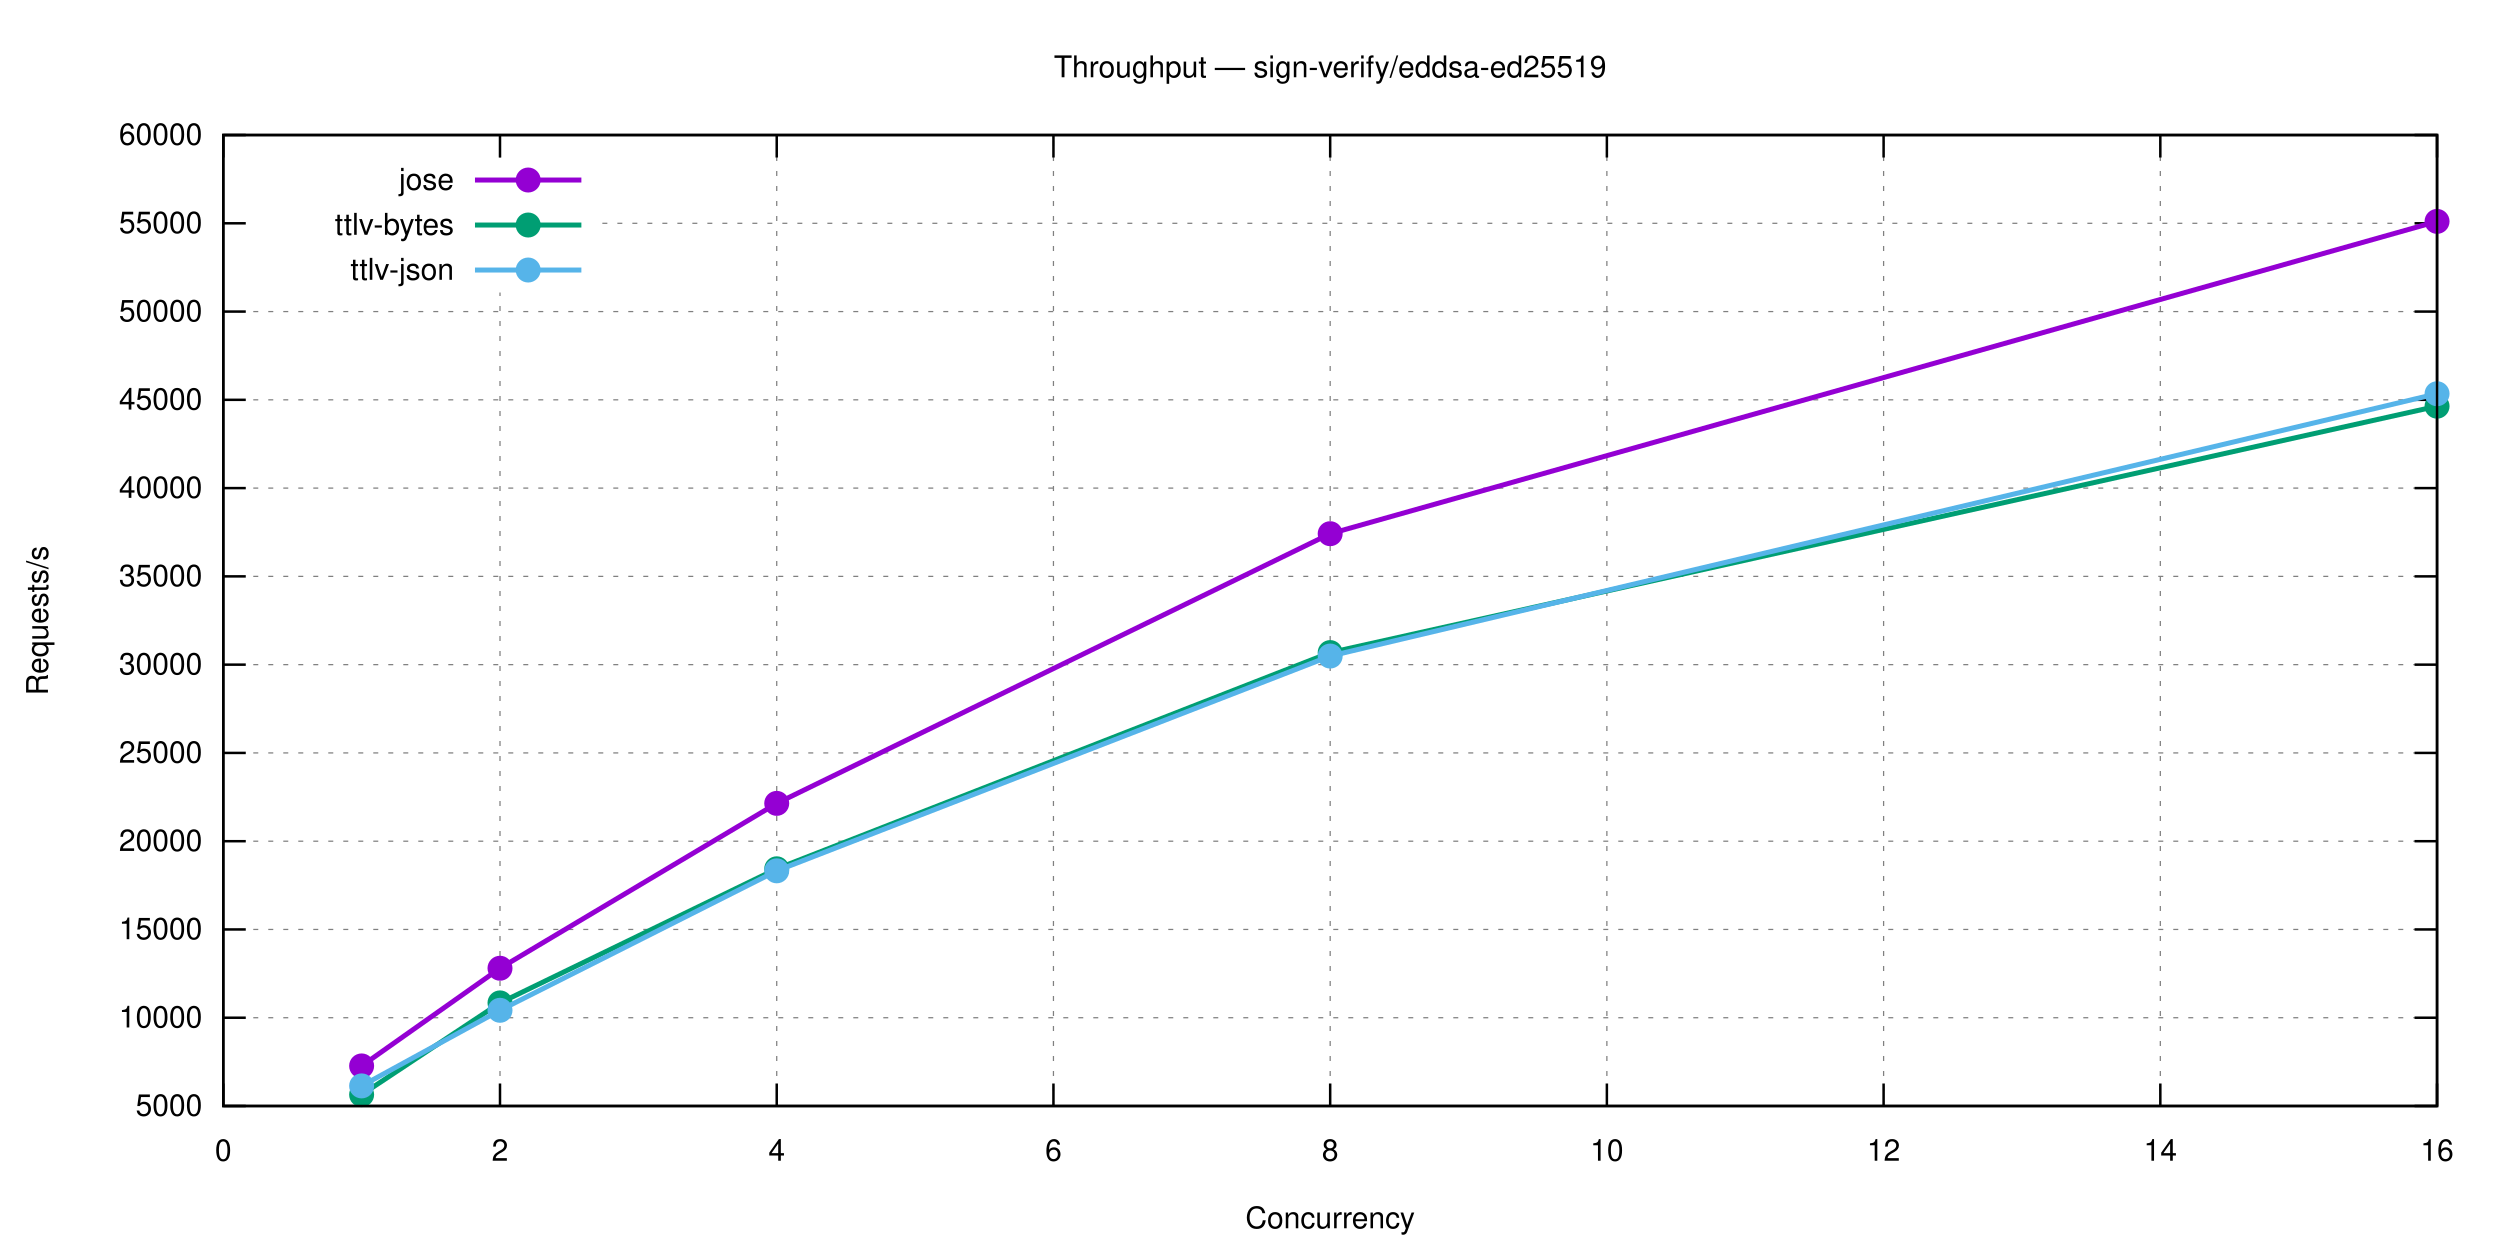
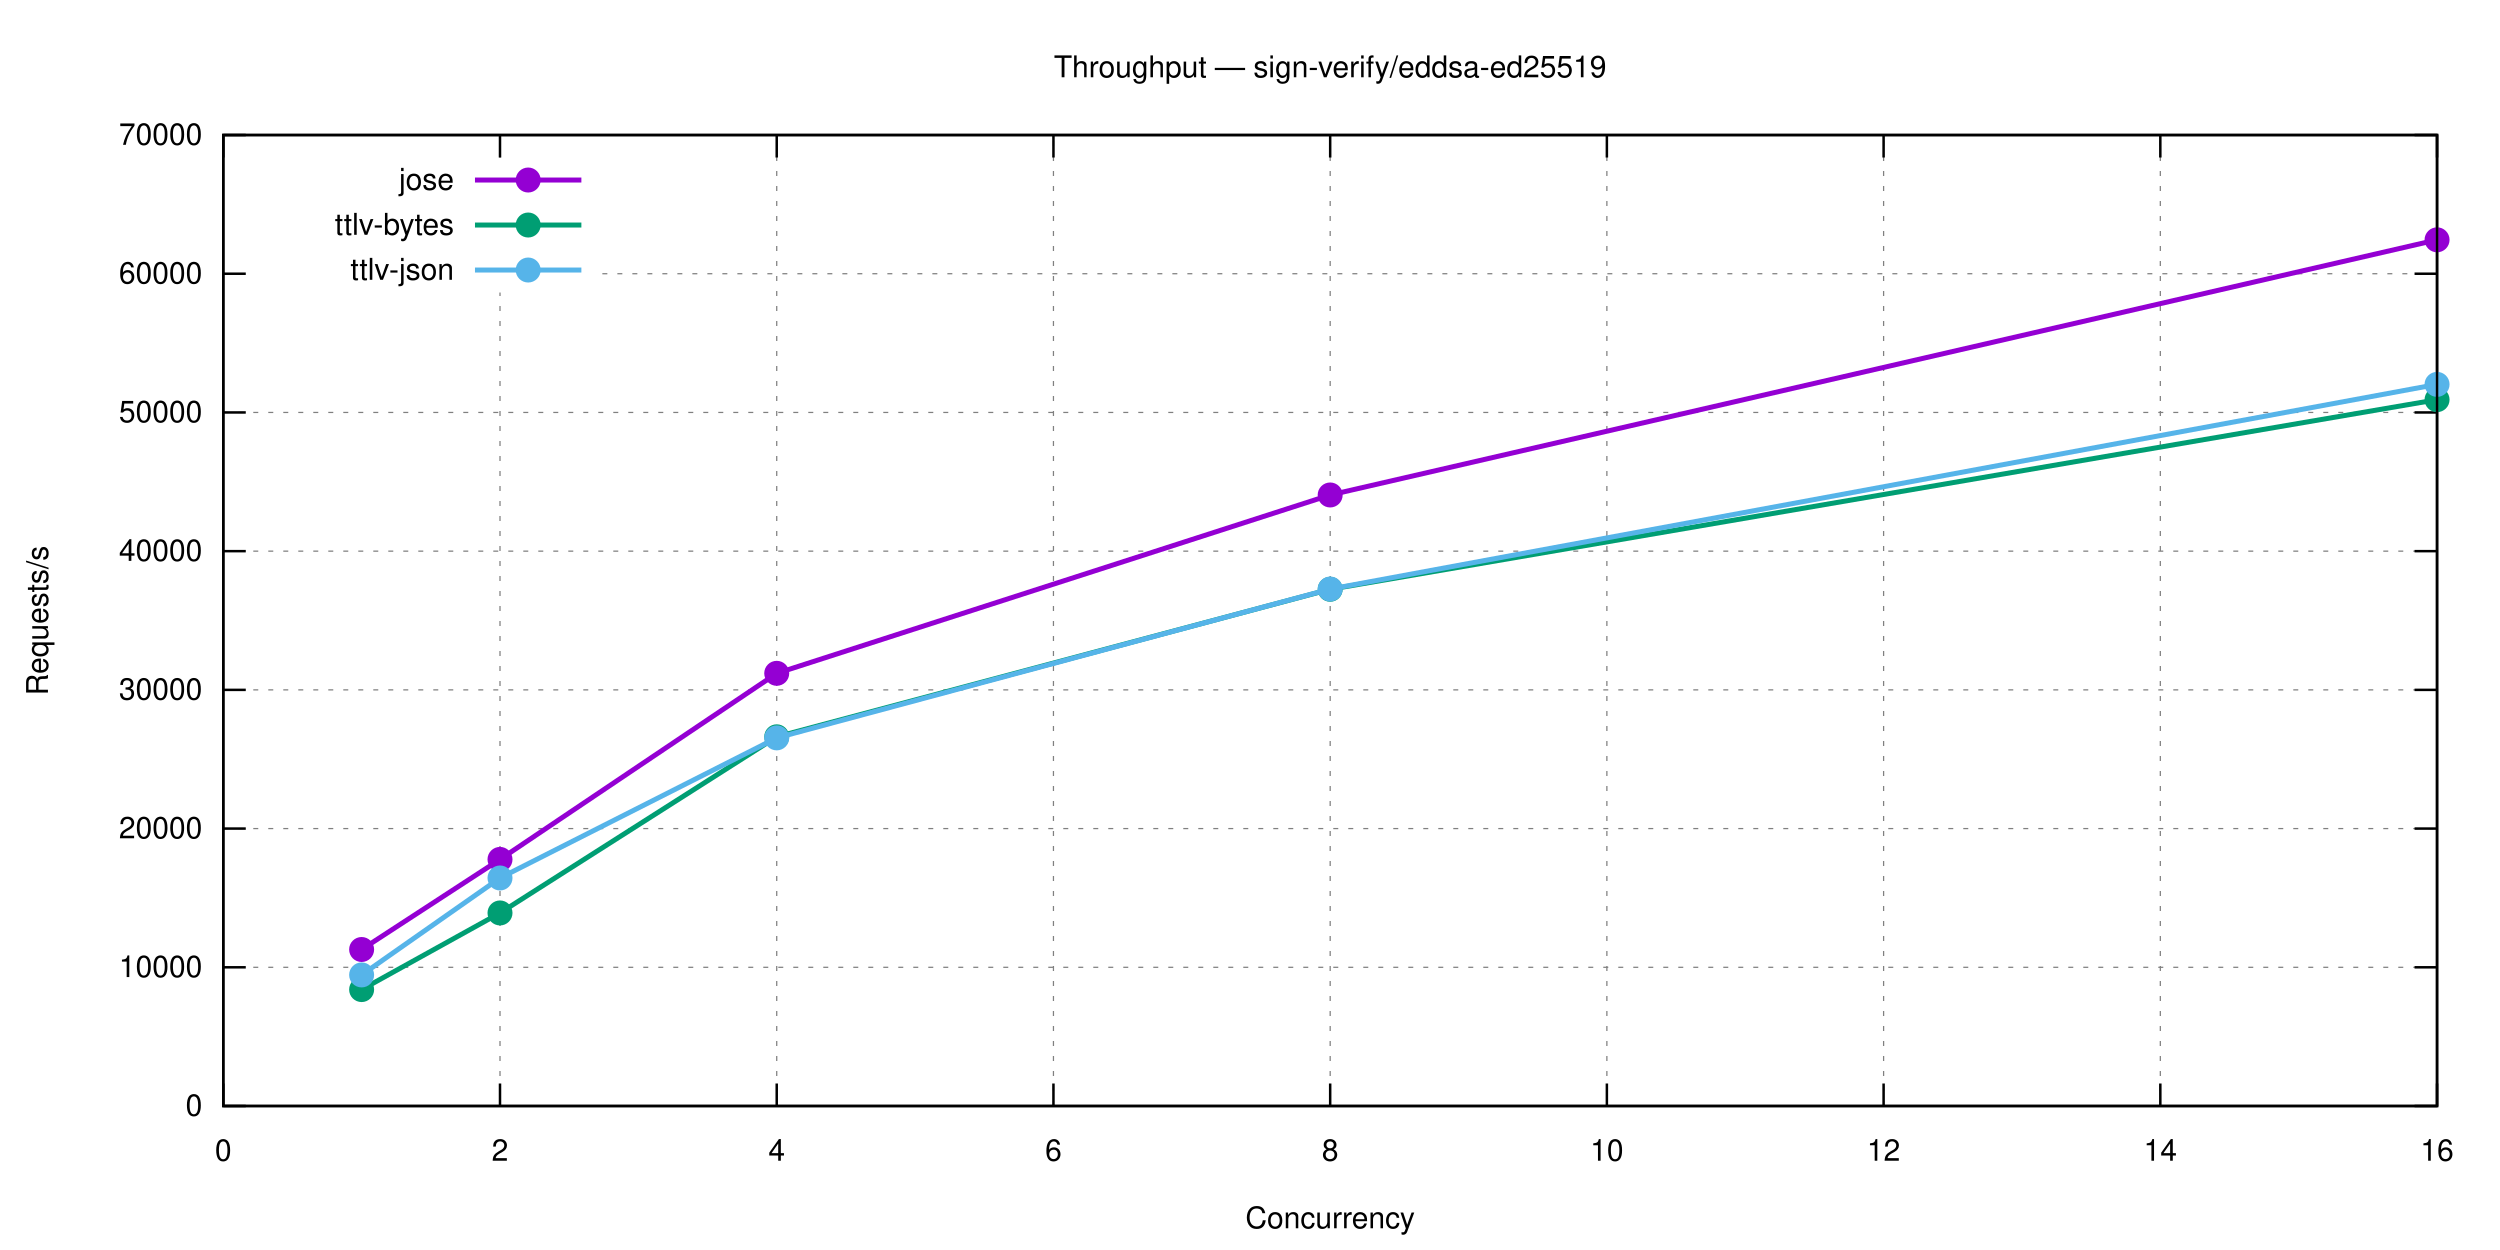
<svg xmlns="http://www.w3.org/2000/svg" xmlns:xlink="http://www.w3.org/1999/xlink" width="1000" height="500" viewBox="0 0 1000 500">
  <g id="gnuplot_canvas">
    <rect x="0" y="0" width="1000" height="500" fill="none" />
    <defs>
      <circle id="gpDot" r="0.5" stroke-width="0.5" stroke="currentColor" />
      <path id="gpPt0" stroke-width="0.222" stroke="currentColor" d="M-1,0 h2 M0,-1 v2" />
      <path id="gpPt1" stroke-width="0.222" stroke="currentColor" d="M-1,-1 L1,1 M1,-1 L-1,1" />
      <path id="gpPt2" stroke-width="0.222" stroke="currentColor" d="M-1,0 L1,0 M0,-1 L0,1 M-1,-1 L1,1 M-1,1 L1,-1" />
      <rect id="gpPt3" stroke-width="0.222" stroke="currentColor" x="-1" y="-1" width="2" height="2" />
      <rect id="gpPt4" stroke-width="0.222" stroke="currentColor" fill="currentColor" x="-1" y="-1" width="2" height="2" />
      <circle id="gpPt5" stroke-width="0.222" stroke="currentColor" cx="0" cy="0" r="1" />
      <use xlink:href="#gpPt5" id="gpPt6" fill="currentColor" stroke="none" />
      <path id="gpPt7" stroke-width="0.222" stroke="currentColor" d="M0,-1.33 L-1.33,0.67 L1.33,0.67 z" />
      <use xlink:href="#gpPt7" id="gpPt8" fill="currentColor" stroke="none" />
      <use xlink:href="#gpPt7" id="gpPt9" stroke="currentColor" transform="rotate(180)" />
      <use xlink:href="#gpPt9" id="gpPt10" fill="currentColor" stroke="none" />
      <use xlink:href="#gpPt3" id="gpPt11" stroke="currentColor" transform="rotate(45)" />
      <use xlink:href="#gpPt11" id="gpPt12" fill="currentColor" stroke="none" />
      <path id="gpPt13" stroke-width="0.222" stroke="currentColor" d="M0,1.330 L1.265,0.411 L0.782,-1.067 L-0.782,-1.076 L-1.265,0.411 z" />
      <use xlink:href="#gpPt13" id="gpPt14" fill="currentColor" stroke="none" />
      <filter id="textbox" filterUnits="objectBoundingBox" x="0" y="0" height="1" width="1">
        <feFlood flood-color="white" flood-opacity="1" result="bgnd" />
        <feComposite in="SourceGraphic" in2="bgnd" operator="atop" />
      </filter>
      <filter id="greybox" filterUnits="objectBoundingBox" x="0" y="0" height="1" width="1">
        <feFlood flood-color="lightgrey" flood-opacity="1" result="grey" />
        <feComposite in="SourceGraphic" in2="grey" operator="atop" />
      </filter>
    </defs>
    <g fill="none" color="white" stroke="currentColor" stroke-width="1.00" stroke-linecap="butt" stroke-linejoin="miter">
</g>
    <g fill="none" color="black" stroke="currentColor" stroke-width="1.00" stroke-linecap="butt" stroke-linejoin="miter">
</g>
    <g fill="none" color="black" stroke="black" stroke-width="0.50" stroke-linecap="butt" stroke-linejoin="miter">
</g>
    <g fill="none" color="gray" stroke="currentColor" stroke-width="0.50" stroke-linecap="butt" stroke-linejoin="miter">
      <path stroke="gray" stroke-dasharray="2,4" class="gridline" d="M89.31,442.40 L974.82,442.40  " />
    </g>
    <g fill="none" color="gray" stroke="gray" stroke-width="1.00" stroke-linecap="butt" stroke-linejoin="miter">
</g>
    <g fill="none" color="black" stroke="currentColor" stroke-width="1.00" stroke-linecap="butt" stroke-linejoin="miter">
      <path stroke="black" d="M89.31,442.40 L98.31,442.40 M974.82,442.40 L965.82,442.40  " />
      <g transform="translate(80.92,446.30)" stroke="none" fill="black" font-family="Helvetica" font-size="12.00" text-anchor="end">
        <text>
-           <tspan font-family="Helvetica"> 5000</tspan>
-         </text>
-       </g>
-     </g>
-     <g fill="none" color="black" stroke="currentColor" stroke-width="1.00" stroke-linecap="butt" stroke-linejoin="miter">
- </g>
-     <g fill="none" color="black" stroke="black" stroke-width="0.50" stroke-linecap="butt" stroke-linejoin="miter">
- </g>
-     <g fill="none" color="gray" stroke="currentColor" stroke-width="0.50" stroke-linecap="butt" stroke-linejoin="miter">
-       <path stroke="gray" stroke-dasharray="2,4" class="gridline" d="M89.31,407.09 L974.82,407.09  " />
-     </g>
-     <g fill="none" color="gray" stroke="gray" stroke-width="1.00" stroke-linecap="butt" stroke-linejoin="miter">
- </g>
-     <g fill="none" color="black" stroke="currentColor" stroke-width="1.00" stroke-linecap="butt" stroke-linejoin="miter">
-       <path stroke="black" d="M89.31,407.09 L98.31,407.09 M974.82,407.09 L965.82,407.09  " />
-       <g transform="translate(80.92,410.99)" stroke="none" fill="black" font-family="Helvetica" font-size="12.00" text-anchor="end">
+           <tspan font-family="Helvetica"> 0</tspan>
+         </text>
+       </g>
+     </g>
+     <g fill="none" color="black" stroke="currentColor" stroke-width="1.00" stroke-linecap="butt" stroke-linejoin="miter">
+ </g>
+     <g fill="none" color="black" stroke="black" stroke-width="0.50" stroke-linecap="butt" stroke-linejoin="miter">
+ </g>
+     <g fill="none" color="gray" stroke="currentColor" stroke-width="0.50" stroke-linecap="butt" stroke-linejoin="miter">
+       <path stroke="gray" stroke-dasharray="2,4" class="gridline" d="M89.31,386.92 L974.82,386.92  " />
+     </g>
+     <g fill="none" color="gray" stroke="gray" stroke-width="1.00" stroke-linecap="butt" stroke-linejoin="miter">
+ </g>
+     <g fill="none" color="black" stroke="currentColor" stroke-width="1.00" stroke-linecap="butt" stroke-linejoin="miter">
+       <path stroke="black" d="M89.31,386.92 L98.31,386.92 M974.82,386.92 L965.82,386.92  " />
+       <g transform="translate(80.92,390.82)" stroke="none" fill="black" font-family="Helvetica" font-size="12.00" text-anchor="end">
        <text>
          <tspan font-family="Helvetica"> 10000</tspan>
        </text>
      </g>
    </g>
    <g fill="none" color="black" stroke="currentColor" stroke-width="1.00" stroke-linecap="butt" stroke-linejoin="miter">
</g>
    <g fill="none" color="black" stroke="black" stroke-width="0.50" stroke-linecap="butt" stroke-linejoin="miter">
</g>
    <g fill="none" color="gray" stroke="currentColor" stroke-width="0.50" stroke-linecap="butt" stroke-linejoin="miter">
-       <path stroke="gray" stroke-dasharray="2,4" class="gridline" d="M89.31,371.78 L974.82,371.78  " />
-     </g>
-     <g fill="none" color="gray" stroke="gray" stroke-width="1.00" stroke-linecap="butt" stroke-linejoin="miter">
- </g>
-     <g fill="none" color="black" stroke="currentColor" stroke-width="1.00" stroke-linecap="butt" stroke-linejoin="miter">
-       <path stroke="black" d="M89.31,371.78 L98.31,371.78 M974.82,371.78 L965.82,371.78  " />
-       <g transform="translate(80.92,375.68)" stroke="none" fill="black" font-family="Helvetica" font-size="12.00" text-anchor="end">
-         <text>
-           <tspan font-family="Helvetica"> 15000</tspan>
-         </text>
-       </g>
-     </g>
-     <g fill="none" color="black" stroke="currentColor" stroke-width="1.00" stroke-linecap="butt" stroke-linejoin="miter">
- </g>
-     <g fill="none" color="black" stroke="black" stroke-width="0.50" stroke-linecap="butt" stroke-linejoin="miter">
- </g>
-     <g fill="none" color="gray" stroke="currentColor" stroke-width="0.50" stroke-linecap="butt" stroke-linejoin="miter">
-       <path stroke="gray" stroke-dasharray="2,4" class="gridline" d="M89.31,336.48 L974.82,336.48  " />
-     </g>
-     <g fill="none" color="gray" stroke="gray" stroke-width="1.00" stroke-linecap="butt" stroke-linejoin="miter">
- </g>
-     <g fill="none" color="black" stroke="currentColor" stroke-width="1.00" stroke-linecap="butt" stroke-linejoin="miter">
-       <path stroke="black" d="M89.31,336.48 L98.31,336.48 M974.82,336.48 L965.82,336.48  " />
-       <g transform="translate(80.92,340.38)" stroke="none" fill="black" font-family="Helvetica" font-size="12.00" text-anchor="end">
+       <path stroke="gray" stroke-dasharray="2,4" class="gridline" d="M89.31,331.43 L974.82,331.43  " />
+     </g>
+     <g fill="none" color="gray" stroke="gray" stroke-width="1.00" stroke-linecap="butt" stroke-linejoin="miter">
+ </g>
+     <g fill="none" color="black" stroke="currentColor" stroke-width="1.00" stroke-linecap="butt" stroke-linejoin="miter">
+       <path stroke="black" d="M89.31,331.43 L98.31,331.43 M974.82,331.43 L965.82,331.43  " />
+       <g transform="translate(80.92,335.33)" stroke="none" fill="black" font-family="Helvetica" font-size="12.00" text-anchor="end">
        <text>
          <tspan font-family="Helvetica"> 20000</tspan>
        </text>
      </g>
    </g>
    <g fill="none" color="black" stroke="currentColor" stroke-width="1.00" stroke-linecap="butt" stroke-linejoin="miter">
</g>
    <g fill="none" color="black" stroke="black" stroke-width="0.50" stroke-linecap="butt" stroke-linejoin="miter">
</g>
    <g fill="none" color="gray" stroke="currentColor" stroke-width="0.50" stroke-linecap="butt" stroke-linejoin="miter">
-       <path stroke="gray" stroke-dasharray="2,4" class="gridline" d="M89.31,301.17 L974.82,301.17  " />
-     </g>
-     <g fill="none" color="gray" stroke="gray" stroke-width="1.00" stroke-linecap="butt" stroke-linejoin="miter">
- </g>
-     <g fill="none" color="black" stroke="currentColor" stroke-width="1.00" stroke-linecap="butt" stroke-linejoin="miter">
-       <path stroke="black" d="M89.31,301.17 L98.31,301.17 M974.82,301.17 L965.82,301.17  " />
-       <g transform="translate(80.92,305.07)" stroke="none" fill="black" font-family="Helvetica" font-size="12.00" text-anchor="end">
-         <text>
-           <tspan font-family="Helvetica"> 25000</tspan>
-         </text>
-       </g>
-     </g>
-     <g fill="none" color="black" stroke="currentColor" stroke-width="1.00" stroke-linecap="butt" stroke-linejoin="miter">
- </g>
-     <g fill="none" color="black" stroke="black" stroke-width="0.50" stroke-linecap="butt" stroke-linejoin="miter">
- </g>
-     <g fill="none" color="gray" stroke="currentColor" stroke-width="0.50" stroke-linecap="butt" stroke-linejoin="miter">
-       <path stroke="gray" stroke-dasharray="2,4" class="gridline" d="M89.31,265.86 L974.82,265.86  " />
-     </g>
-     <g fill="none" color="gray" stroke="gray" stroke-width="1.00" stroke-linecap="butt" stroke-linejoin="miter">
- </g>
-     <g fill="none" color="black" stroke="currentColor" stroke-width="1.00" stroke-linecap="butt" stroke-linejoin="miter">
-       <path stroke="black" d="M89.31,265.86 L98.31,265.86 M974.82,265.86 L965.82,265.86  " />
-       <g transform="translate(80.92,269.76)" stroke="none" fill="black" font-family="Helvetica" font-size="12.00" text-anchor="end">
+       <path stroke="gray" stroke-dasharray="2,4" class="gridline" d="M89.31,275.95 L974.82,275.95  " />
+     </g>
+     <g fill="none" color="gray" stroke="gray" stroke-width="1.00" stroke-linecap="butt" stroke-linejoin="miter">
+ </g>
+     <g fill="none" color="black" stroke="currentColor" stroke-width="1.00" stroke-linecap="butt" stroke-linejoin="miter">
+       <path stroke="black" d="M89.31,275.95 L98.31,275.95 M974.82,275.95 L965.82,275.95  " />
+       <g transform="translate(80.92,279.85)" stroke="none" fill="black" font-family="Helvetica" font-size="12.00" text-anchor="end">
        <text>
          <tspan font-family="Helvetica"> 30000</tspan>
        </text>
      </g>
    </g>
    <g fill="none" color="black" stroke="currentColor" stroke-width="1.00" stroke-linecap="butt" stroke-linejoin="miter">
</g>
    <g fill="none" color="black" stroke="black" stroke-width="0.50" stroke-linecap="butt" stroke-linejoin="miter">
</g>
    <g fill="none" color="gray" stroke="currentColor" stroke-width="0.50" stroke-linecap="butt" stroke-linejoin="miter">
-       <path stroke="gray" stroke-dasharray="2,4" class="gridline" d="M89.31,230.55 L974.82,230.55  " />
-     </g>
-     <g fill="none" color="gray" stroke="gray" stroke-width="1.00" stroke-linecap="butt" stroke-linejoin="miter">
- </g>
-     <g fill="none" color="black" stroke="currentColor" stroke-width="1.00" stroke-linecap="butt" stroke-linejoin="miter">
-       <path stroke="black" d="M89.31,230.55 L98.31,230.55 M974.82,230.55 L965.82,230.55  " />
-       <g transform="translate(80.92,234.45)" stroke="none" fill="black" font-family="Helvetica" font-size="12.00" text-anchor="end">
-         <text>
-           <tspan font-family="Helvetica"> 35000</tspan>
-         </text>
-       </g>
-     </g>
-     <g fill="none" color="black" stroke="currentColor" stroke-width="1.00" stroke-linecap="butt" stroke-linejoin="miter">
- </g>
-     <g fill="none" color="black" stroke="black" stroke-width="0.50" stroke-linecap="butt" stroke-linejoin="miter">
- </g>
-     <g fill="none" color="gray" stroke="currentColor" stroke-width="0.50" stroke-linecap="butt" stroke-linejoin="miter">
-       <path stroke="gray" stroke-dasharray="2,4" class="gridline" d="M89.31,195.24 L974.82,195.24  " />
-     </g>
-     <g fill="none" color="gray" stroke="gray" stroke-width="1.00" stroke-linecap="butt" stroke-linejoin="miter">
- </g>
-     <g fill="none" color="black" stroke="currentColor" stroke-width="1.00" stroke-linecap="butt" stroke-linejoin="miter">
-       <path stroke="black" d="M89.31,195.24 L98.31,195.24 M974.82,195.24 L965.82,195.24  " />
-       <g transform="translate(80.92,199.14)" stroke="none" fill="black" font-family="Helvetica" font-size="12.00" text-anchor="end">
+       <path stroke="gray" stroke-dasharray="2,4" class="gridline" d="M89.31,220.46 L974.82,220.46  " />
+     </g>
+     <g fill="none" color="gray" stroke="gray" stroke-width="1.00" stroke-linecap="butt" stroke-linejoin="miter">
+ </g>
+     <g fill="none" color="black" stroke="currentColor" stroke-width="1.00" stroke-linecap="butt" stroke-linejoin="miter">
+       <path stroke="black" d="M89.31,220.46 L98.31,220.46 M974.82,220.46 L965.82,220.46  " />
+       <g transform="translate(80.92,224.36)" stroke="none" fill="black" font-family="Helvetica" font-size="12.00" text-anchor="end">
        <text>
          <tspan font-family="Helvetica"> 40000</tspan>
        </text>
      </g>
    </g>
    <g fill="none" color="black" stroke="currentColor" stroke-width="1.00" stroke-linecap="butt" stroke-linejoin="miter">
</g>
    <g fill="none" color="black" stroke="black" stroke-width="0.50" stroke-linecap="butt" stroke-linejoin="miter">
</g>
    <g fill="none" color="gray" stroke="currentColor" stroke-width="0.50" stroke-linecap="butt" stroke-linejoin="miter">
-       <path stroke="gray" stroke-dasharray="2,4" class="gridline" d="M89.31,159.93 L974.82,159.93  " />
-     </g>
-     <g fill="none" color="gray" stroke="gray" stroke-width="1.00" stroke-linecap="butt" stroke-linejoin="miter">
- </g>
-     <g fill="none" color="black" stroke="currentColor" stroke-width="1.00" stroke-linecap="butt" stroke-linejoin="miter">
-       <path stroke="black" d="M89.31,159.93 L98.31,159.93 M974.82,159.93 L965.82,159.93  " />
-       <g transform="translate(80.92,163.83)" stroke="none" fill="black" font-family="Helvetica" font-size="12.00" text-anchor="end">
-         <text>
-           <tspan font-family="Helvetica"> 45000</tspan>
-         </text>
-       </g>
-     </g>
-     <g fill="none" color="black" stroke="currentColor" stroke-width="1.00" stroke-linecap="butt" stroke-linejoin="miter">
- </g>
-     <g fill="none" color="black" stroke="black" stroke-width="0.50" stroke-linecap="butt" stroke-linejoin="miter">
- </g>
-     <g fill="none" color="gray" stroke="currentColor" stroke-width="0.50" stroke-linecap="butt" stroke-linejoin="miter">
-       <path stroke="gray" stroke-dasharray="2,4" class="gridline" d="M89.31,124.63 L974.82,124.63  " />
-     </g>
-     <g fill="none" color="gray" stroke="gray" stroke-width="1.00" stroke-linecap="butt" stroke-linejoin="miter">
- </g>
-     <g fill="none" color="black" stroke="currentColor" stroke-width="1.00" stroke-linecap="butt" stroke-linejoin="miter">
-       <path stroke="black" d="M89.31,124.63 L98.31,124.63 M974.82,124.63 L965.82,124.63  " />
-       <g transform="translate(80.92,128.53)" stroke="none" fill="black" font-family="Helvetica" font-size="12.00" text-anchor="end">
+       <path stroke="gray" stroke-dasharray="2,4" class="gridline" d="M89.31,164.98 L974.82,164.98  " />
+     </g>
+     <g fill="none" color="gray" stroke="gray" stroke-width="1.00" stroke-linecap="butt" stroke-linejoin="miter">
+ </g>
+     <g fill="none" color="black" stroke="currentColor" stroke-width="1.00" stroke-linecap="butt" stroke-linejoin="miter">
+       <path stroke="black" d="M89.31,164.98 L98.31,164.98 M974.82,164.98 L965.82,164.98  " />
+       <g transform="translate(80.92,168.88)" stroke="none" fill="black" font-family="Helvetica" font-size="12.00" text-anchor="end">
        <text>
          <tspan font-family="Helvetica"> 50000</tspan>
        </text>
      </g>
    </g>
    <g fill="none" color="black" stroke="currentColor" stroke-width="1.00" stroke-linecap="butt" stroke-linejoin="miter">
</g>
    <g fill="none" color="black" stroke="black" stroke-width="0.50" stroke-linecap="butt" stroke-linejoin="miter">
</g>
    <g fill="none" color="gray" stroke="currentColor" stroke-width="0.50" stroke-linecap="butt" stroke-linejoin="miter">
-       <path stroke="gray" stroke-dasharray="2,4" class="gridline" d="M89.31,89.32 L97.70,89.32 M240.94,89.32 L974.82,89.32  " />
-     </g>
-     <g fill="none" color="gray" stroke="gray" stroke-width="1.00" stroke-linecap="butt" stroke-linejoin="miter">
- </g>
-     <g fill="none" color="black" stroke="currentColor" stroke-width="1.00" stroke-linecap="butt" stroke-linejoin="miter">
-       <path stroke="black" d="M89.31,89.32 L98.31,89.32 M974.82,89.32 L965.82,89.32  " />
-       <g transform="translate(80.92,93.22)" stroke="none" fill="black" font-family="Helvetica" font-size="12.00" text-anchor="end">
-         <text>
-           <tspan font-family="Helvetica"> 55000</tspan>
+       <path stroke="gray" stroke-dasharray="2,4" class="gridline" d="M89.31,109.49 L97.70,109.49 M240.94,109.49 L974.82,109.49  " />
+     </g>
+     <g fill="none" color="gray" stroke="gray" stroke-width="1.00" stroke-linecap="butt" stroke-linejoin="miter">
+ </g>
+     <g fill="none" color="black" stroke="currentColor" stroke-width="1.00" stroke-linecap="butt" stroke-linejoin="miter">
+       <path stroke="black" d="M89.31,109.49 L98.31,109.49 M974.82,109.49 L965.82,109.49  " />
+       <g transform="translate(80.92,113.39)" stroke="none" fill="black" font-family="Helvetica" font-size="12.00" text-anchor="end">
+         <text>
+           <tspan font-family="Helvetica"> 60000</tspan>
        </text>
      </g>
    </g>
    <g fill="none" color="black" stroke="currentColor" stroke-width="1.00" stroke-linecap="butt" stroke-linejoin="miter">
</g>
    <g fill="none" color="black" stroke="black" stroke-width="0.50" stroke-linecap="butt" stroke-linejoin="miter">
</g>
    <g fill="none" color="gray" stroke="currentColor" stroke-width="0.50" stroke-linecap="butt" stroke-linejoin="miter">
      <path stroke="gray" stroke-dasharray="2,4" class="gridline" d="M89.31,54.01 L974.82,54.01  " />
    </g>
    <g fill="none" color="gray" stroke="gray" stroke-width="1.00" stroke-linecap="butt" stroke-linejoin="miter">
</g>
    <g fill="none" color="black" stroke="currentColor" stroke-width="1.00" stroke-linecap="butt" stroke-linejoin="miter">
      <path stroke="black" d="M89.31,54.01 L98.31,54.01 M974.82,54.01 L965.82,54.01  " />
      <g transform="translate(80.92,57.91)" stroke="none" fill="black" font-family="Helvetica" font-size="12.00" text-anchor="end">
        <text>
-           <tspan font-family="Helvetica"> 60000</tspan>
+           <tspan font-family="Helvetica"> 70000</tspan>
        </text>
      </g>
    </g>
    <g fill="none" color="black" stroke="currentColor" stroke-width="1.00" stroke-linecap="butt" stroke-linejoin="miter">
</g>
    <g fill="none" color="black" stroke="black" stroke-width="0.50" stroke-linecap="butt" stroke-linejoin="miter">
</g>
    <g fill="none" color="gray" stroke="currentColor" stroke-width="0.50" stroke-linecap="butt" stroke-linejoin="miter">
      <path stroke="gray" stroke-dasharray="2,4" class="gridline" d="M89.31,442.40 L89.31,54.01  " />
    </g>
    <g fill="none" color="gray" stroke="gray" stroke-width="1.00" stroke-linecap="butt" stroke-linejoin="miter">
</g>
    <g fill="none" color="black" stroke="currentColor" stroke-width="1.00" stroke-linecap="butt" stroke-linejoin="miter">
      <path stroke="black" d="M89.31,442.40 L89.31,433.40 M89.31,54.01 L89.31,63.01  " />
      <g transform="translate(89.31,464.30)" stroke="none" fill="black" font-family="Helvetica" font-size="12.00" text-anchor="middle">
        <text>
          <tspan font-family="Helvetica"> 0</tspan>
        </text>
      </g>
    </g>
    <g fill="none" color="black" stroke="currentColor" stroke-width="1.00" stroke-linecap="butt" stroke-linejoin="miter">
</g>
    <g fill="none" color="black" stroke="black" stroke-width="0.50" stroke-linecap="butt" stroke-linejoin="miter">
</g>
    <g fill="none" color="gray" stroke="currentColor" stroke-width="0.50" stroke-linecap="butt" stroke-linejoin="miter">
      <path stroke="gray" stroke-dasharray="2,4" class="gridline" d="M200.00,442.40 L200.00,117.01 M200.00,63.01 L200.00,54.01  " />
    </g>
    <g fill="none" color="gray" stroke="gray" stroke-width="1.00" stroke-linecap="butt" stroke-linejoin="miter">
</g>
    <g fill="none" color="black" stroke="currentColor" stroke-width="1.00" stroke-linecap="butt" stroke-linejoin="miter">
      <path stroke="black" d="M200.00,442.40 L200.00,433.40 M200.00,54.01 L200.00,63.01  " />
      <g transform="translate(200.00,464.30)" stroke="none" fill="black" font-family="Helvetica" font-size="12.00" text-anchor="middle">
        <text>
          <tspan font-family="Helvetica"> 2</tspan>
        </text>
      </g>
    </g>
    <g fill="none" color="black" stroke="currentColor" stroke-width="1.00" stroke-linecap="butt" stroke-linejoin="miter">
</g>
    <g fill="none" color="black" stroke="black" stroke-width="0.50" stroke-linecap="butt" stroke-linejoin="miter">
</g>
    <g fill="none" color="gray" stroke="currentColor" stroke-width="0.50" stroke-linecap="butt" stroke-linejoin="miter">
      <path stroke="gray" stroke-dasharray="2,4" class="gridline" d="M310.69,442.40 L310.69,54.01  " />
    </g>
    <g fill="none" color="gray" stroke="gray" stroke-width="1.00" stroke-linecap="butt" stroke-linejoin="miter">
</g>
    <g fill="none" color="black" stroke="currentColor" stroke-width="1.00" stroke-linecap="butt" stroke-linejoin="miter">
      <path stroke="black" d="M310.69,442.40 L310.69,433.40 M310.69,54.01 L310.69,63.01  " />
      <g transform="translate(310.69,464.30)" stroke="none" fill="black" font-family="Helvetica" font-size="12.00" text-anchor="middle">
        <text>
          <tspan font-family="Helvetica"> 4</tspan>
        </text>
      </g>
    </g>
    <g fill="none" color="black" stroke="currentColor" stroke-width="1.00" stroke-linecap="butt" stroke-linejoin="miter">
</g>
    <g fill="none" color="black" stroke="black" stroke-width="0.50" stroke-linecap="butt" stroke-linejoin="miter">
</g>
    <g fill="none" color="gray" stroke="currentColor" stroke-width="0.50" stroke-linecap="butt" stroke-linejoin="miter">
      <path stroke="gray" stroke-dasharray="2,4" class="gridline" d="M421.38,442.40 L421.38,54.01  " />
    </g>
    <g fill="none" color="gray" stroke="gray" stroke-width="1.00" stroke-linecap="butt" stroke-linejoin="miter">
</g>
    <g fill="none" color="black" stroke="currentColor" stroke-width="1.00" stroke-linecap="butt" stroke-linejoin="miter">
      <path stroke="black" d="M421.38,442.40 L421.38,433.40 M421.38,54.01 L421.38,63.01  " />
      <g transform="translate(421.38,464.30)" stroke="none" fill="black" font-family="Helvetica" font-size="12.00" text-anchor="middle">
        <text>
          <tspan font-family="Helvetica"> 6</tspan>
        </text>
      </g>
    </g>
    <g fill="none" color="black" stroke="currentColor" stroke-width="1.00" stroke-linecap="butt" stroke-linejoin="miter">
</g>
    <g fill="none" color="black" stroke="black" stroke-width="0.50" stroke-linecap="butt" stroke-linejoin="miter">
</g>
    <g fill="none" color="gray" stroke="currentColor" stroke-width="0.50" stroke-linecap="butt" stroke-linejoin="miter">
      <path stroke="gray" stroke-dasharray="2,4" class="gridline" d="M532.07,442.40 L532.07,54.01  " />
    </g>
    <g fill="none" color="gray" stroke="gray" stroke-width="1.00" stroke-linecap="butt" stroke-linejoin="miter">
</g>
    <g fill="none" color="black" stroke="currentColor" stroke-width="1.00" stroke-linecap="butt" stroke-linejoin="miter">
      <path stroke="black" d="M532.07,442.40 L532.07,433.40 M532.07,54.01 L532.07,63.01  " />
      <g transform="translate(532.07,464.30)" stroke="none" fill="black" font-family="Helvetica" font-size="12.00" text-anchor="middle">
        <text>
          <tspan font-family="Helvetica"> 8</tspan>
        </text>
      </g>
    </g>
    <g fill="none" color="black" stroke="currentColor" stroke-width="1.00" stroke-linecap="butt" stroke-linejoin="miter">
</g>
    <g fill="none" color="black" stroke="black" stroke-width="0.50" stroke-linecap="butt" stroke-linejoin="miter">
</g>
    <g fill="none" color="gray" stroke="currentColor" stroke-width="0.50" stroke-linecap="butt" stroke-linejoin="miter">
      <path stroke="gray" stroke-dasharray="2,4" class="gridline" d="M642.75,442.40 L642.75,54.01  " />
    </g>
    <g fill="none" color="gray" stroke="gray" stroke-width="1.00" stroke-linecap="butt" stroke-linejoin="miter">
</g>
    <g fill="none" color="black" stroke="currentColor" stroke-width="1.00" stroke-linecap="butt" stroke-linejoin="miter">
      <path stroke="black" d="M642.75,442.40 L642.75,433.40 M642.75,54.01 L642.75,63.01  " />
      <g transform="translate(642.75,464.30)" stroke="none" fill="black" font-family="Helvetica" font-size="12.00" text-anchor="middle">
        <text>
          <tspan font-family="Helvetica"> 10</tspan>
        </text>
      </g>
    </g>
    <g fill="none" color="black" stroke="currentColor" stroke-width="1.00" stroke-linecap="butt" stroke-linejoin="miter">
</g>
    <g fill="none" color="black" stroke="black" stroke-width="0.50" stroke-linecap="butt" stroke-linejoin="miter">
</g>
    <g fill="none" color="gray" stroke="currentColor" stroke-width="0.50" stroke-linecap="butt" stroke-linejoin="miter">
      <path stroke="gray" stroke-dasharray="2,4" class="gridline" d="M753.44,442.40 L753.44,54.01  " />
    </g>
    <g fill="none" color="gray" stroke="gray" stroke-width="1.00" stroke-linecap="butt" stroke-linejoin="miter">
</g>
    <g fill="none" color="black" stroke="currentColor" stroke-width="1.00" stroke-linecap="butt" stroke-linejoin="miter">
      <path stroke="black" d="M753.44,442.40 L753.44,433.40 M753.44,54.01 L753.44,63.01  " />
      <g transform="translate(753.44,464.30)" stroke="none" fill="black" font-family="Helvetica" font-size="12.00" text-anchor="middle">
        <text>
          <tspan font-family="Helvetica"> 12</tspan>
        </text>
      </g>
    </g>
    <g fill="none" color="black" stroke="currentColor" stroke-width="1.00" stroke-linecap="butt" stroke-linejoin="miter">
</g>
    <g fill="none" color="black" stroke="black" stroke-width="0.50" stroke-linecap="butt" stroke-linejoin="miter">
</g>
    <g fill="none" color="gray" stroke="currentColor" stroke-width="0.50" stroke-linecap="butt" stroke-linejoin="miter">
      <path stroke="gray" stroke-dasharray="2,4" class="gridline" d="M864.13,442.40 L864.13,54.01  " />
    </g>
    <g fill="none" color="gray" stroke="gray" stroke-width="1.00" stroke-linecap="butt" stroke-linejoin="miter">
</g>
    <g fill="none" color="black" stroke="currentColor" stroke-width="1.00" stroke-linecap="butt" stroke-linejoin="miter">
      <path stroke="black" d="M864.13,442.40 L864.13,433.40 M864.13,54.01 L864.13,63.01  " />
      <g transform="translate(864.13,464.30)" stroke="none" fill="black" font-family="Helvetica" font-size="12.00" text-anchor="middle">
        <text>
          <tspan font-family="Helvetica"> 14</tspan>
        </text>
      </g>
    </g>
    <g fill="none" color="black" stroke="currentColor" stroke-width="1.00" stroke-linecap="butt" stroke-linejoin="miter">
</g>
    <g fill="none" color="black" stroke="black" stroke-width="0.50" stroke-linecap="butt" stroke-linejoin="miter">
</g>
    <g fill="none" color="gray" stroke="currentColor" stroke-width="0.50" stroke-linecap="butt" stroke-linejoin="miter">
      <path stroke="gray" stroke-dasharray="2,4" class="gridline" d="M974.82,442.40 L974.82,54.01  " />
    </g>
    <g fill="none" color="gray" stroke="gray" stroke-width="1.00" stroke-linecap="butt" stroke-linejoin="miter">
</g>
    <g fill="none" color="black" stroke="currentColor" stroke-width="1.00" stroke-linecap="butt" stroke-linejoin="miter">
      <path stroke="black" d="M974.82,442.40 L974.82,433.40 M974.82,54.01 L974.82,63.01  " />
      <g transform="translate(974.82,464.30)" stroke="none" fill="black" font-family="Helvetica" font-size="12.00" text-anchor="middle">
        <text>
          <tspan font-family="Helvetica"> 16</tspan>
        </text>
      </g>
    </g>
    <g fill="none" color="black" stroke="currentColor" stroke-width="1.00" stroke-linecap="butt" stroke-linejoin="miter">
</g>
    <g fill="none" color="black" stroke="currentColor" stroke-width="1.00" stroke-linecap="butt" stroke-linejoin="miter">
      <path stroke="black" d="M89.31,54.01 L89.31,442.40 L974.82,442.40 L974.82,54.01 L89.31,54.01 Z  " />
    </g>
    <g fill="none" color="black" stroke="currentColor" stroke-width="1.00" stroke-linecap="butt" stroke-linejoin="miter">
</g>
    <g id="gnuplot_plot_1">
      <g fill="none" color="white" stroke="black" stroke-width="2.00" stroke-linecap="butt" stroke-linejoin="miter">
</g>
      <g fill="none" color="black" stroke="currentColor" stroke-width="2.00" stroke-linecap="butt" stroke-linejoin="miter">
        <g transform="translate(181.60,75.91)" stroke="none" fill="black" font-family="Helvetica" font-size="12.00" text-anchor="end">
          <text>
            <tspan font-family="Helvetica">jose</tspan>
          </text>
        </g>
      </g>
      <g fill="none" color="black" stroke="currentColor" stroke-width="2.00" stroke-linecap="butt" stroke-linejoin="miter">
-         <path stroke="rgb(148,   0, 211)" d="M189.99,72.01 L232.55,72.01 M144.65,426.37 L200.00,387.30 L310.69,321.35 L532.07,213.48 L974.82,88.56  " />
-         <use xlink:href="#gpPt6" transform="translate(144.65,426.37) scale(4.50)" color="rgb(148,   0, 211)" />
-         <use xlink:href="#gpPt6" transform="translate(200.00,387.30) scale(4.50)" color="rgb(148,   0, 211)" />
-         <use xlink:href="#gpPt6" transform="translate(310.69,321.35) scale(4.50)" color="rgb(148,   0, 211)" />
-         <use xlink:href="#gpPt6" transform="translate(532.07,213.48) scale(4.50)" color="rgb(148,   0, 211)" />
-         <use xlink:href="#gpPt6" transform="translate(974.82,88.56) scale(4.50)" color="rgb(148,   0, 211)" />
+         <path stroke="rgb(148,   0, 211)" d="M189.99,72.01 L232.55,72.01 M144.65,379.80 L200.00,343.76 L310.69,269.33 L532.07,197.99 L974.82,95.93  " />
+         <use xlink:href="#gpPt6" transform="translate(144.65,379.80) scale(4.50)" color="rgb(148,   0, 211)" />
+         <use xlink:href="#gpPt6" transform="translate(200.00,343.76) scale(4.50)" color="rgb(148,   0, 211)" />
+         <use xlink:href="#gpPt6" transform="translate(310.69,269.33) scale(4.50)" color="rgb(148,   0, 211)" />
+         <use xlink:href="#gpPt6" transform="translate(532.07,197.99) scale(4.50)" color="rgb(148,   0, 211)" />
+         <use xlink:href="#gpPt6" transform="translate(974.82,95.93) scale(4.50)" color="rgb(148,   0, 211)" />
        <use xlink:href="#gpPt6" transform="translate(211.27,72.01) scale(4.50)" color="rgb(148,   0, 211)" />
      </g>
    </g>
    <g id="gnuplot_plot_2">
      <g fill="none" color="black" stroke="currentColor" stroke-width="2.00" stroke-linecap="butt" stroke-linejoin="miter">
        <g transform="translate(181.60,93.91)" stroke="none" fill="black" font-family="Helvetica" font-size="12.00" text-anchor="end">
          <text>
            <tspan font-family="Helvetica">ttlv-bytes</tspan>
          </text>
        </g>
      </g>
      <g fill="none" color="black" stroke="currentColor" stroke-width="2.00" stroke-linecap="butt" stroke-linejoin="miter">
-         <path stroke="rgb(  0, 158, 115)" d="M189.99,90.01 L232.55,90.01 M144.65,437.86 L200.00,401.16 L310.69,347.52 L532.07,261.03 L974.82,162.48  " />
-         <use xlink:href="#gpPt6" transform="translate(144.65,437.86) scale(4.50)" color="rgb(  0, 158, 115)" />
-         <use xlink:href="#gpPt6" transform="translate(200.00,401.16) scale(4.50)" color="rgb(  0, 158, 115)" />
-         <use xlink:href="#gpPt6" transform="translate(310.69,347.52) scale(4.50)" color="rgb(  0, 158, 115)" />
-         <use xlink:href="#gpPt6" transform="translate(532.07,261.03) scale(4.50)" color="rgb(  0, 158, 115)" />
-         <use xlink:href="#gpPt6" transform="translate(974.82,162.48) scale(4.50)" color="rgb(  0, 158, 115)" />
+         <path stroke="rgb(  0, 158, 115)" d="M189.99,90.01 L232.55,90.01 M144.65,395.83 L200.00,365.18 L310.69,294.72 L532.07,235.71 L974.82,159.87  " />
+         <use xlink:href="#gpPt6" transform="translate(144.65,395.83) scale(4.50)" color="rgb(  0, 158, 115)" />
+         <use xlink:href="#gpPt6" transform="translate(200.00,365.18) scale(4.50)" color="rgb(  0, 158, 115)" />
+         <use xlink:href="#gpPt6" transform="translate(310.69,294.72) scale(4.50)" color="rgb(  0, 158, 115)" />
+         <use xlink:href="#gpPt6" transform="translate(532.07,235.71) scale(4.50)" color="rgb(  0, 158, 115)" />
+         <use xlink:href="#gpPt6" transform="translate(974.82,159.87) scale(4.50)" color="rgb(  0, 158, 115)" />
        <use xlink:href="#gpPt6" transform="translate(211.27,90.01) scale(4.50)" color="rgb(  0, 158, 115)" />
      </g>
    </g>
    <g id="gnuplot_plot_3">
      <g fill="none" color="black" stroke="currentColor" stroke-width="2.00" stroke-linecap="butt" stroke-linejoin="miter">
        <g transform="translate(181.60,111.91)" stroke="none" fill="black" font-family="Helvetica" font-size="12.00" text-anchor="end">
          <text>
            <tspan font-family="Helvetica">ttlv-json</tspan>
          </text>
        </g>
      </g>
      <g fill="none" color="black" stroke="currentColor" stroke-width="2.00" stroke-linecap="butt" stroke-linejoin="miter">
-         <path stroke="rgb( 86, 180, 233)" d="M189.99,108.01 L232.55,108.01 M144.65,434.36 L200.00,404.12 L310.69,348.33 L532.07,262.42 L974.82,157.49  " />
-         <use xlink:href="#gpPt6" transform="translate(144.65,434.36) scale(4.50)" color="rgb( 86, 180, 233)" />
-         <use xlink:href="#gpPt6" transform="translate(200.00,404.12) scale(4.50)" color="rgb( 86, 180, 233)" />
-         <use xlink:href="#gpPt6" transform="translate(310.69,348.33) scale(4.50)" color="rgb( 86, 180, 233)" />
-         <use xlink:href="#gpPt6" transform="translate(532.07,262.42) scale(4.50)" color="rgb( 86, 180, 233)" />
-         <use xlink:href="#gpPt6" transform="translate(974.82,157.49) scale(4.50)" color="rgb( 86, 180, 233)" />
+         <path stroke="rgb( 86, 180, 233)" d="M189.99,108.01 L232.55,108.01 M144.65,389.97 L200.00,351.19 L310.69,295.15 L532.07,235.62 L974.82,153.75  " />
+         <use xlink:href="#gpPt6" transform="translate(144.65,389.97) scale(4.50)" color="rgb( 86, 180, 233)" />
+         <use xlink:href="#gpPt6" transform="translate(200.00,351.19) scale(4.50)" color="rgb( 86, 180, 233)" />
+         <use xlink:href="#gpPt6" transform="translate(310.69,295.15) scale(4.50)" color="rgb( 86, 180, 233)" />
+         <use xlink:href="#gpPt6" transform="translate(532.07,235.62) scale(4.50)" color="rgb( 86, 180, 233)" />
+         <use xlink:href="#gpPt6" transform="translate(974.82,153.75) scale(4.50)" color="rgb( 86, 180, 233)" />
        <use xlink:href="#gpPt6" transform="translate(211.27,108.01) scale(4.50)" color="rgb( 86, 180, 233)" />
      </g>
    </g>
    <g fill="none" color="black" stroke="currentColor" stroke-width="2.00" stroke-linecap="butt" stroke-linejoin="miter">
</g>
    <g fill="none" color="black" stroke="black" stroke-width="1.00" stroke-linecap="butt" stroke-linejoin="miter">
</g>
    <g fill="none" color="black" stroke="currentColor" stroke-width="1.00" stroke-linecap="butt" stroke-linejoin="miter">
      <path stroke="black" d="M89.31,54.01 L89.31,442.40 L974.82,442.40 L974.82,54.01 L89.31,54.01 Z  " />
      <g transform="translate(19.18,248.21) rotate(270.00)" stroke="none" fill="black" font-family="Helvetica" font-size="12.00" text-anchor="middle">
        <text>
          <tspan font-family="Helvetica">Requests/s</tspan>
        </text>
      </g>
    </g>
    <g fill="none" color="black" stroke="currentColor" stroke-width="1.00" stroke-linecap="butt" stroke-linejoin="miter">
      <g transform="translate(532.06,491.30)" stroke="none" fill="black" font-family="Helvetica" font-size="12.00" text-anchor="middle">
        <text>
          <tspan font-family="Helvetica">Concurrency</tspan>
        </text>
      </g>
    </g>
    <g fill="none" color="black" stroke="currentColor" stroke-width="1.00" stroke-linecap="butt" stroke-linejoin="miter">
</g>
    <g fill="none" color="black" stroke="currentColor" stroke-width="1.00" stroke-linecap="butt" stroke-linejoin="miter">
      <g transform="translate(532.06,30.91)" stroke="none" fill="black" font-family="Helvetica" font-size="12.00" text-anchor="middle">
        <text>
          <tspan font-family="Helvetica">Throughput — sign-verify/eddsa-ed25519</tspan>
        </text>
      </g>
    </g>
    <g fill="none" color="black" stroke="currentColor" stroke-width="1.00" stroke-linecap="butt" stroke-linejoin="miter">
</g>
  </g>
</svg>
